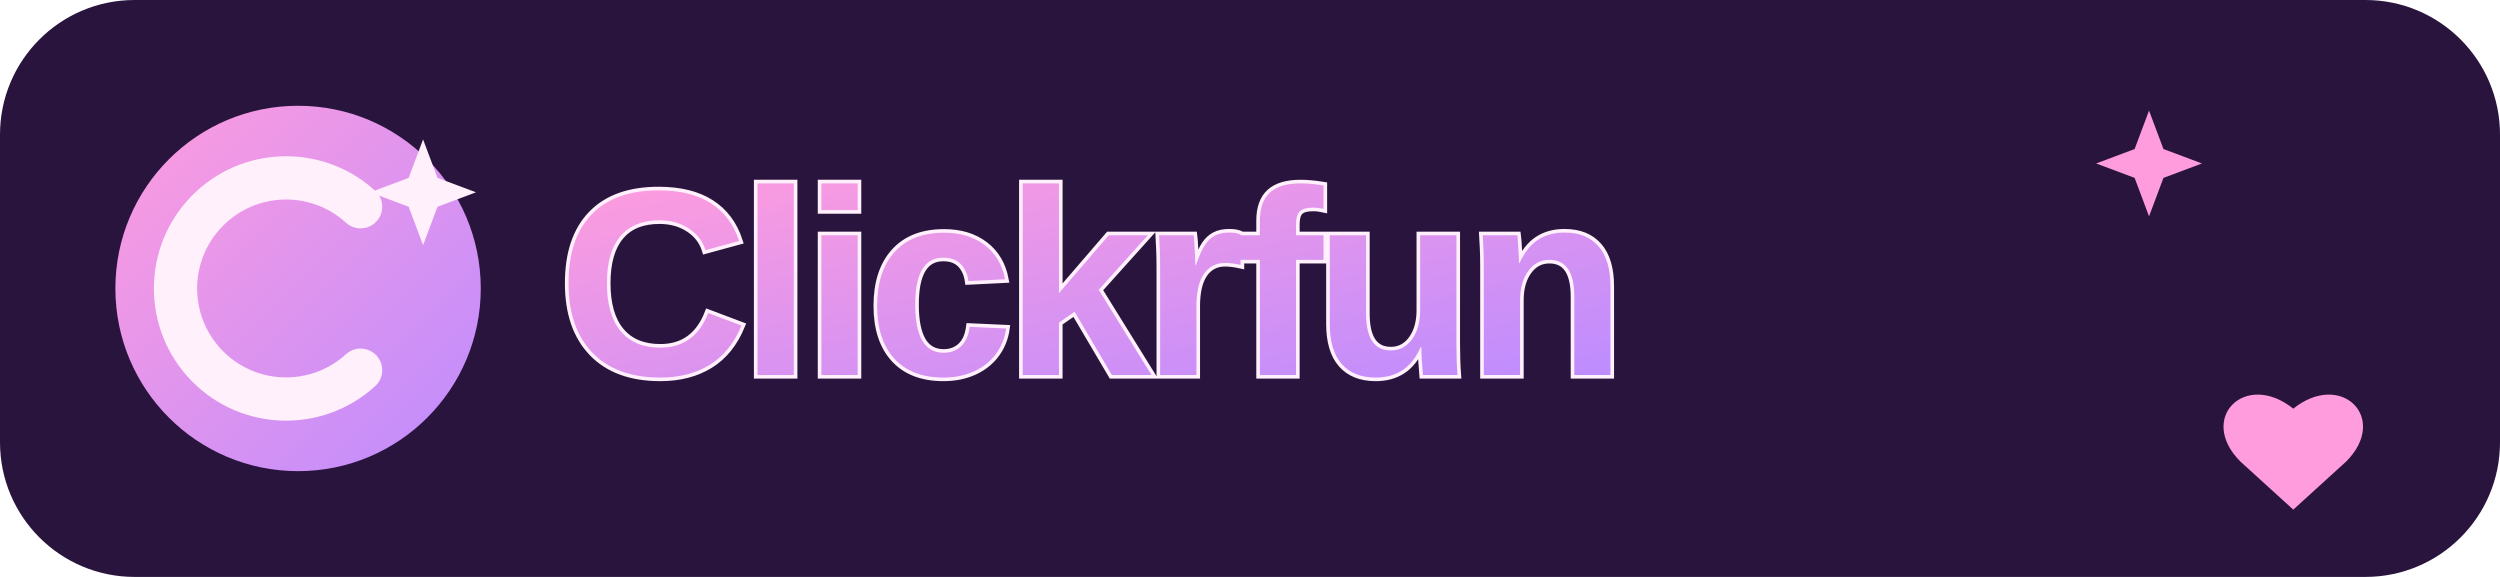
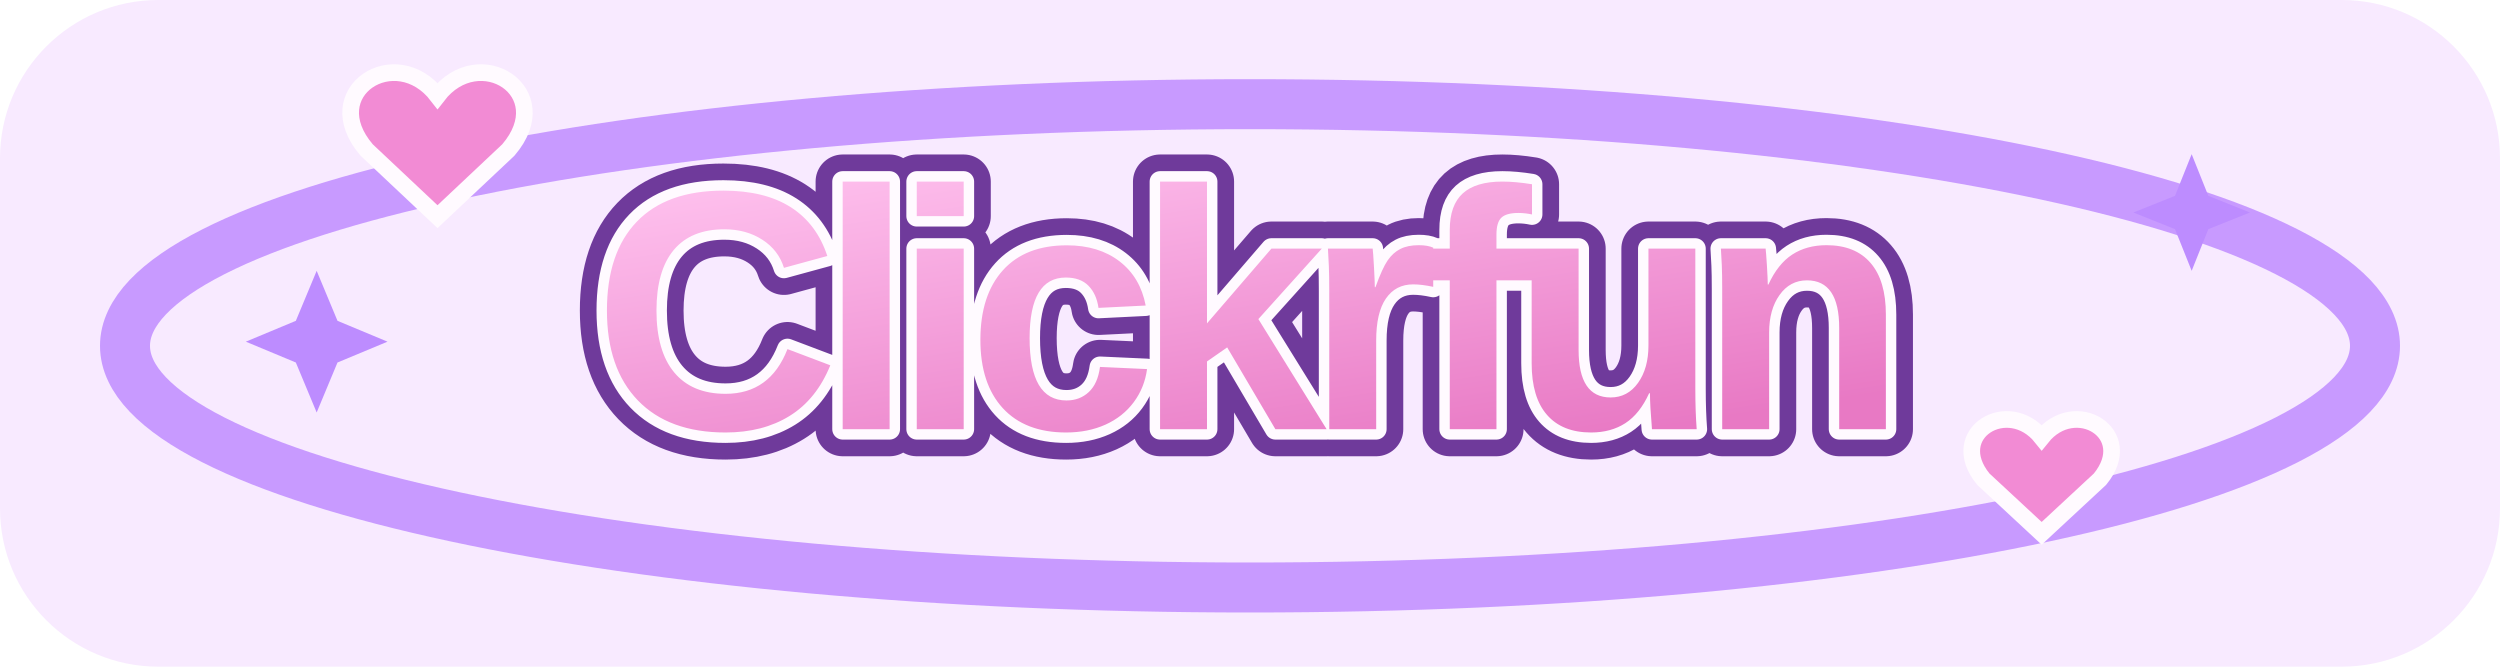
- <svg xmlns="http://www.w3.org/2000/svg" viewBox="0 0 520 120" role="img" aria-labelledby="title">
+ <svg xmlns="http://www.w3.org/2000/svg" viewBox="0 0 600 160">
  <defs>
-     <linearGradient id="g" x1="0" y1="0" x2="1" y2="1">
-       <stop stop-color="#ff9cde" />
-       <stop offset="1" stop-color="#bd8cff" />
+     <linearGradient id="pink" x1="0" y1="0" x2="0.8" y2="1">
+       <stop stop-color="#ffc3ef" />
+       <stop offset="1" stop-color="#e879c4" />
    </linearGradient>
  </defs>
-   <rect width="520" height="120" rx="28" fill="#29143d" />
-   <circle cx="62" cy="60" r="38" fill="url(#g)" />
-   <path d="M75 43a23 23 0 1 0 0 34" fill="none" stroke="#fff0fb" stroke-width="9" stroke-linecap="round" />
-   <path d="M88 29l3 8 8 3-8 3-3 8-3-8-8-3 8-3z" fill="#fff0fb" />
-   <text x="116" y="78" font-family="Trebuchet MS,Arial,sans-serif" font-size="55" font-weight="900" letter-spacing="-2" fill="url(#g)" stroke="#fff0fb" stroke-width="1.5" paint-order="stroke">Clickrfun</text>
-   <path d="M447 23l3 8 8 3-8 3-3 8-3-8-8-3 8-3z" fill="#ff9cde" />
-   <path d="M477 85c-10-8-20 2-11 11l11 10 11-10c9-9-1-19-11-11z" fill="#ff9cde" />
+   <rect width="600" height="160" rx="38" fill="#f8eaff" />
+   <ellipse cx="300" cy="83" rx="270" ry="58" fill="none" stroke="#c89aff" stroke-width="12" />
+   <text x="300" y="103" text-anchor="middle" font-family="Trebuchet MS,Arial,sans-serif" font-size="82" font-weight="1000" letter-spacing="-5" fill="url(#pink)" stroke="#6f3a9b" stroke-width="13" stroke-linejoin="round" paint-order="stroke">Clickrfun</text>
+   <text x="300" y="103" text-anchor="middle" font-family="Trebuchet MS,Arial,sans-serif" font-size="82" font-weight="1000" letter-spacing="-5" fill="url(#pink)" stroke="#fffaff" stroke-width="5" stroke-linejoin="round" paint-order="stroke">Clickrfun</text>
+   <path d="M105 23c-10-13-29-1-17 13l17 16 17-16c12-14-7-26-17-13zM490 105c-8-10-23-1-14 10l14 13 14-13c9-11-6-20-14-10z" fill="#f28bd4" stroke="#fffaff" stroke-width="4" />
+   <path d="M76 65l5 12 12 5-12 5-5 12-5-12-12-5 12-5zM526 37l4 10 10 4-10 4-4 10-4-10-10-4 10-4z" fill="#bd8cff" />
</svg>
